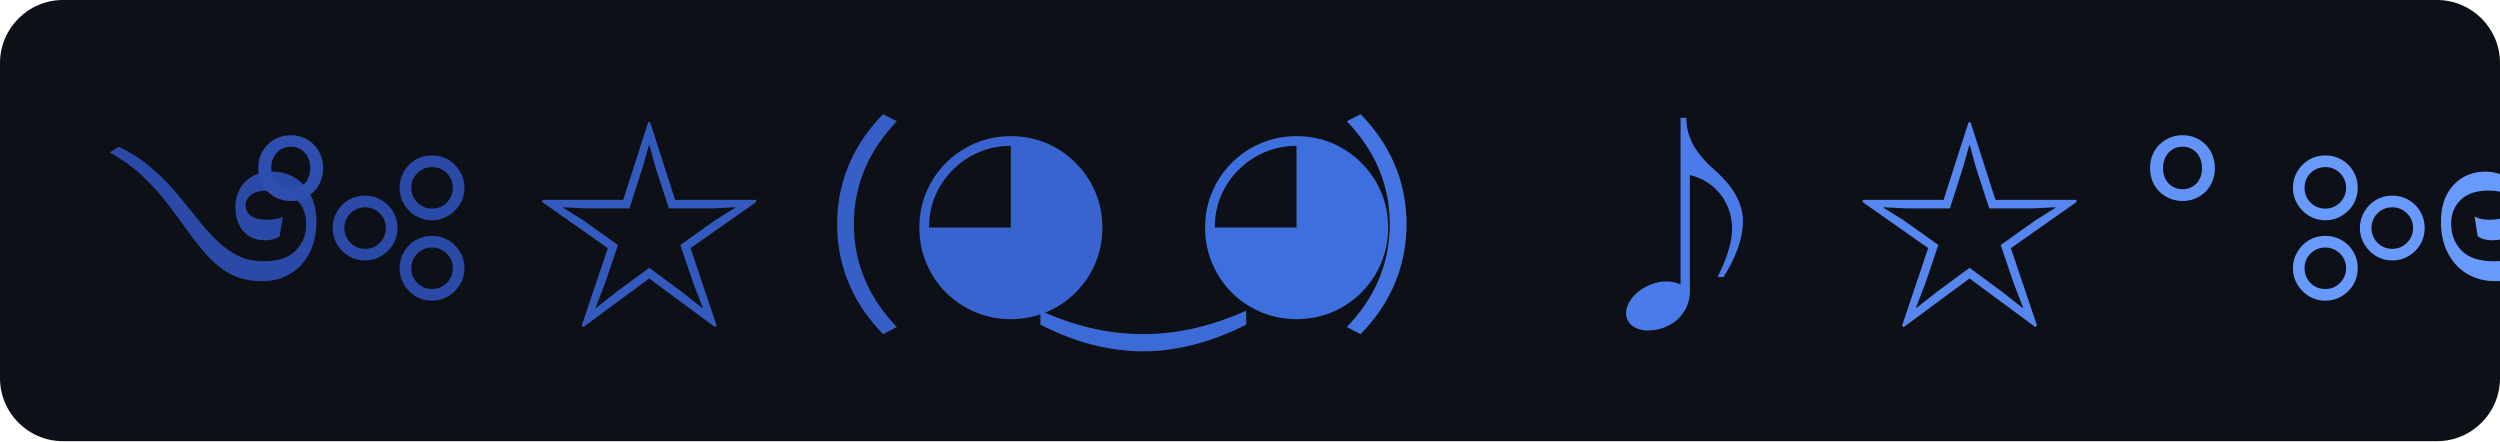
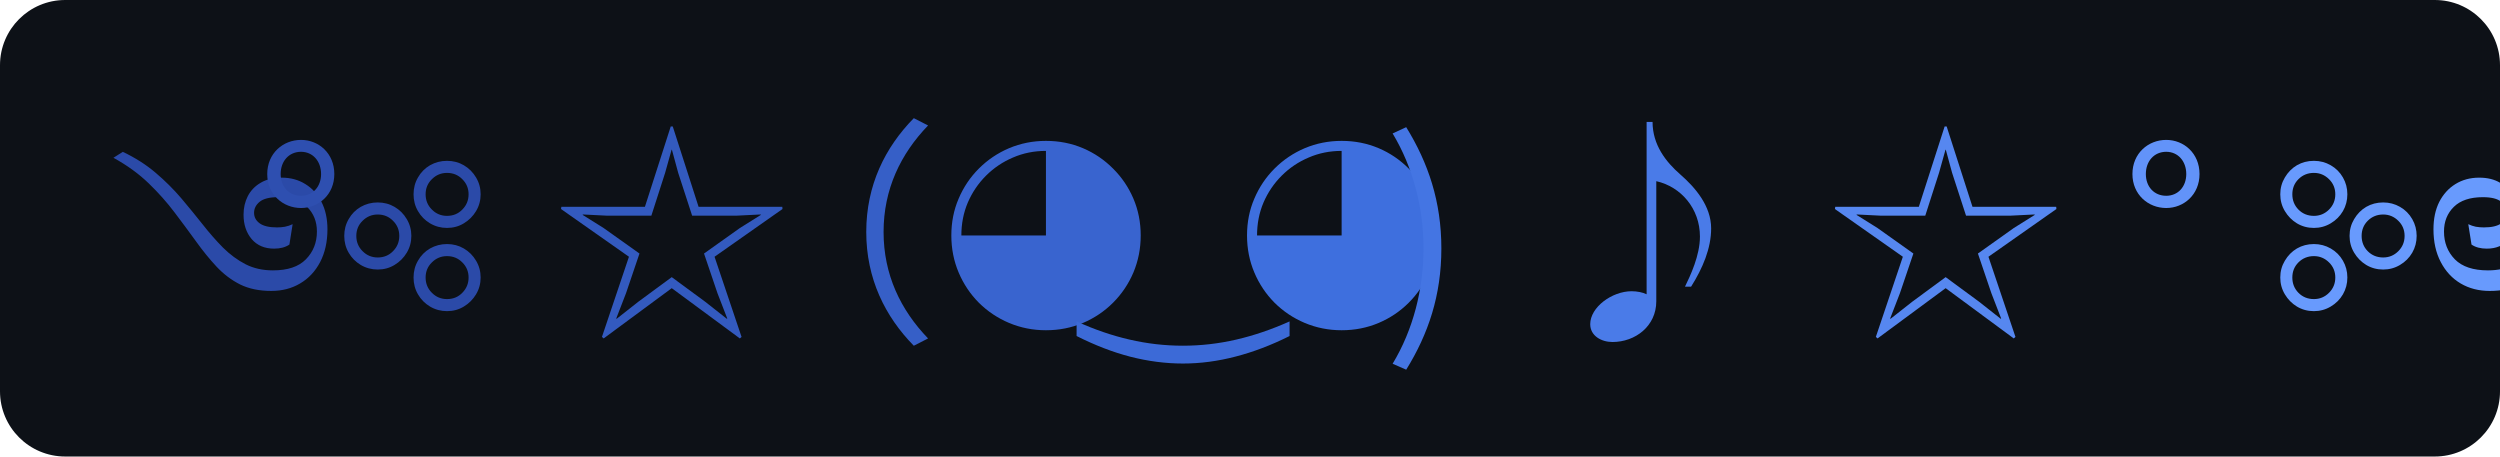
- <svg xmlns="http://www.w3.org/2000/svg" width="238" height="42" viewBox="0 0 238 42" role="img">
+ <svg xmlns="http://www.w3.org/2000/svg" width="230" height="42" viewBox="0 0 230 42" role="img">
  <rect width="100%" height="100%" rx="6" fill="#0d1117" />
  <g font-family="'Segoe UI Symbol','Malgun Gothic','Noto Sans CJK KR','Apple SD Gothic Neo','Noto Sans Symbols 2','DejaVu Sans',monospace" font-size="22" dominant-baseline="middle">
    <text x="10.0" y="22.0" fill="#2b4aa8">༺</text>
    <text x="23.6" y="22.0" fill="#2e4fb0">°</text>
    <text x="37.2" y="22.0" fill="#3155b8"> </text>
    <text x="50.8" y="22.0" fill="#335abf">☆</text>
    <text x="64.4" y="22.0" fill="#365fc7">（</text>
    <text x="86.4" y="22.0" fill="#3964cf">◕</text>
    <text x="100.0" y="22.0" fill="#3c6ad7">‿</text>
    <text x="113.6" y="22.0" fill="#3e6fde">◕</text>
-     <text x="127.2" y="22.0" fill="#4475e3">）</text>
-     <text x="149.3" y="22.0" fill="#4a7be8">♪</text>
-     <text x="162.9" y="22.0" fill="#5081ec"> </text>
-     <text x="176.5" y="22.0" fill="#5687f0">☆</text>
-     <text x="190.1" y="22.0" fill="#5c8df5"> </text>
-     <text x="203.7" y="22.0" fill="#6293f9">°</text>
-     <text x="217.3" y="22.0" fill="#689afd">༻</text>
+     <text x="127.2" y="22.0" fill="#4475e3">)</text>
+     <text x="140.8" y="22.0" fill="#4a7be8">♪</text>
+     <text x="154.4" y="22.0" fill="#5081ec"> </text>
+     <text x="168.0" y="22.0" fill="#5687f0">☆</text>
+     <text x="181.6" y="22.0" fill="#5c8df5"> </text>
+     <text x="195.2" y="22.0" fill="#6293f9">°</text>
+     <text x="208.8" y="22.0" fill="#689afd">༻</text>
  </g>
</svg>
